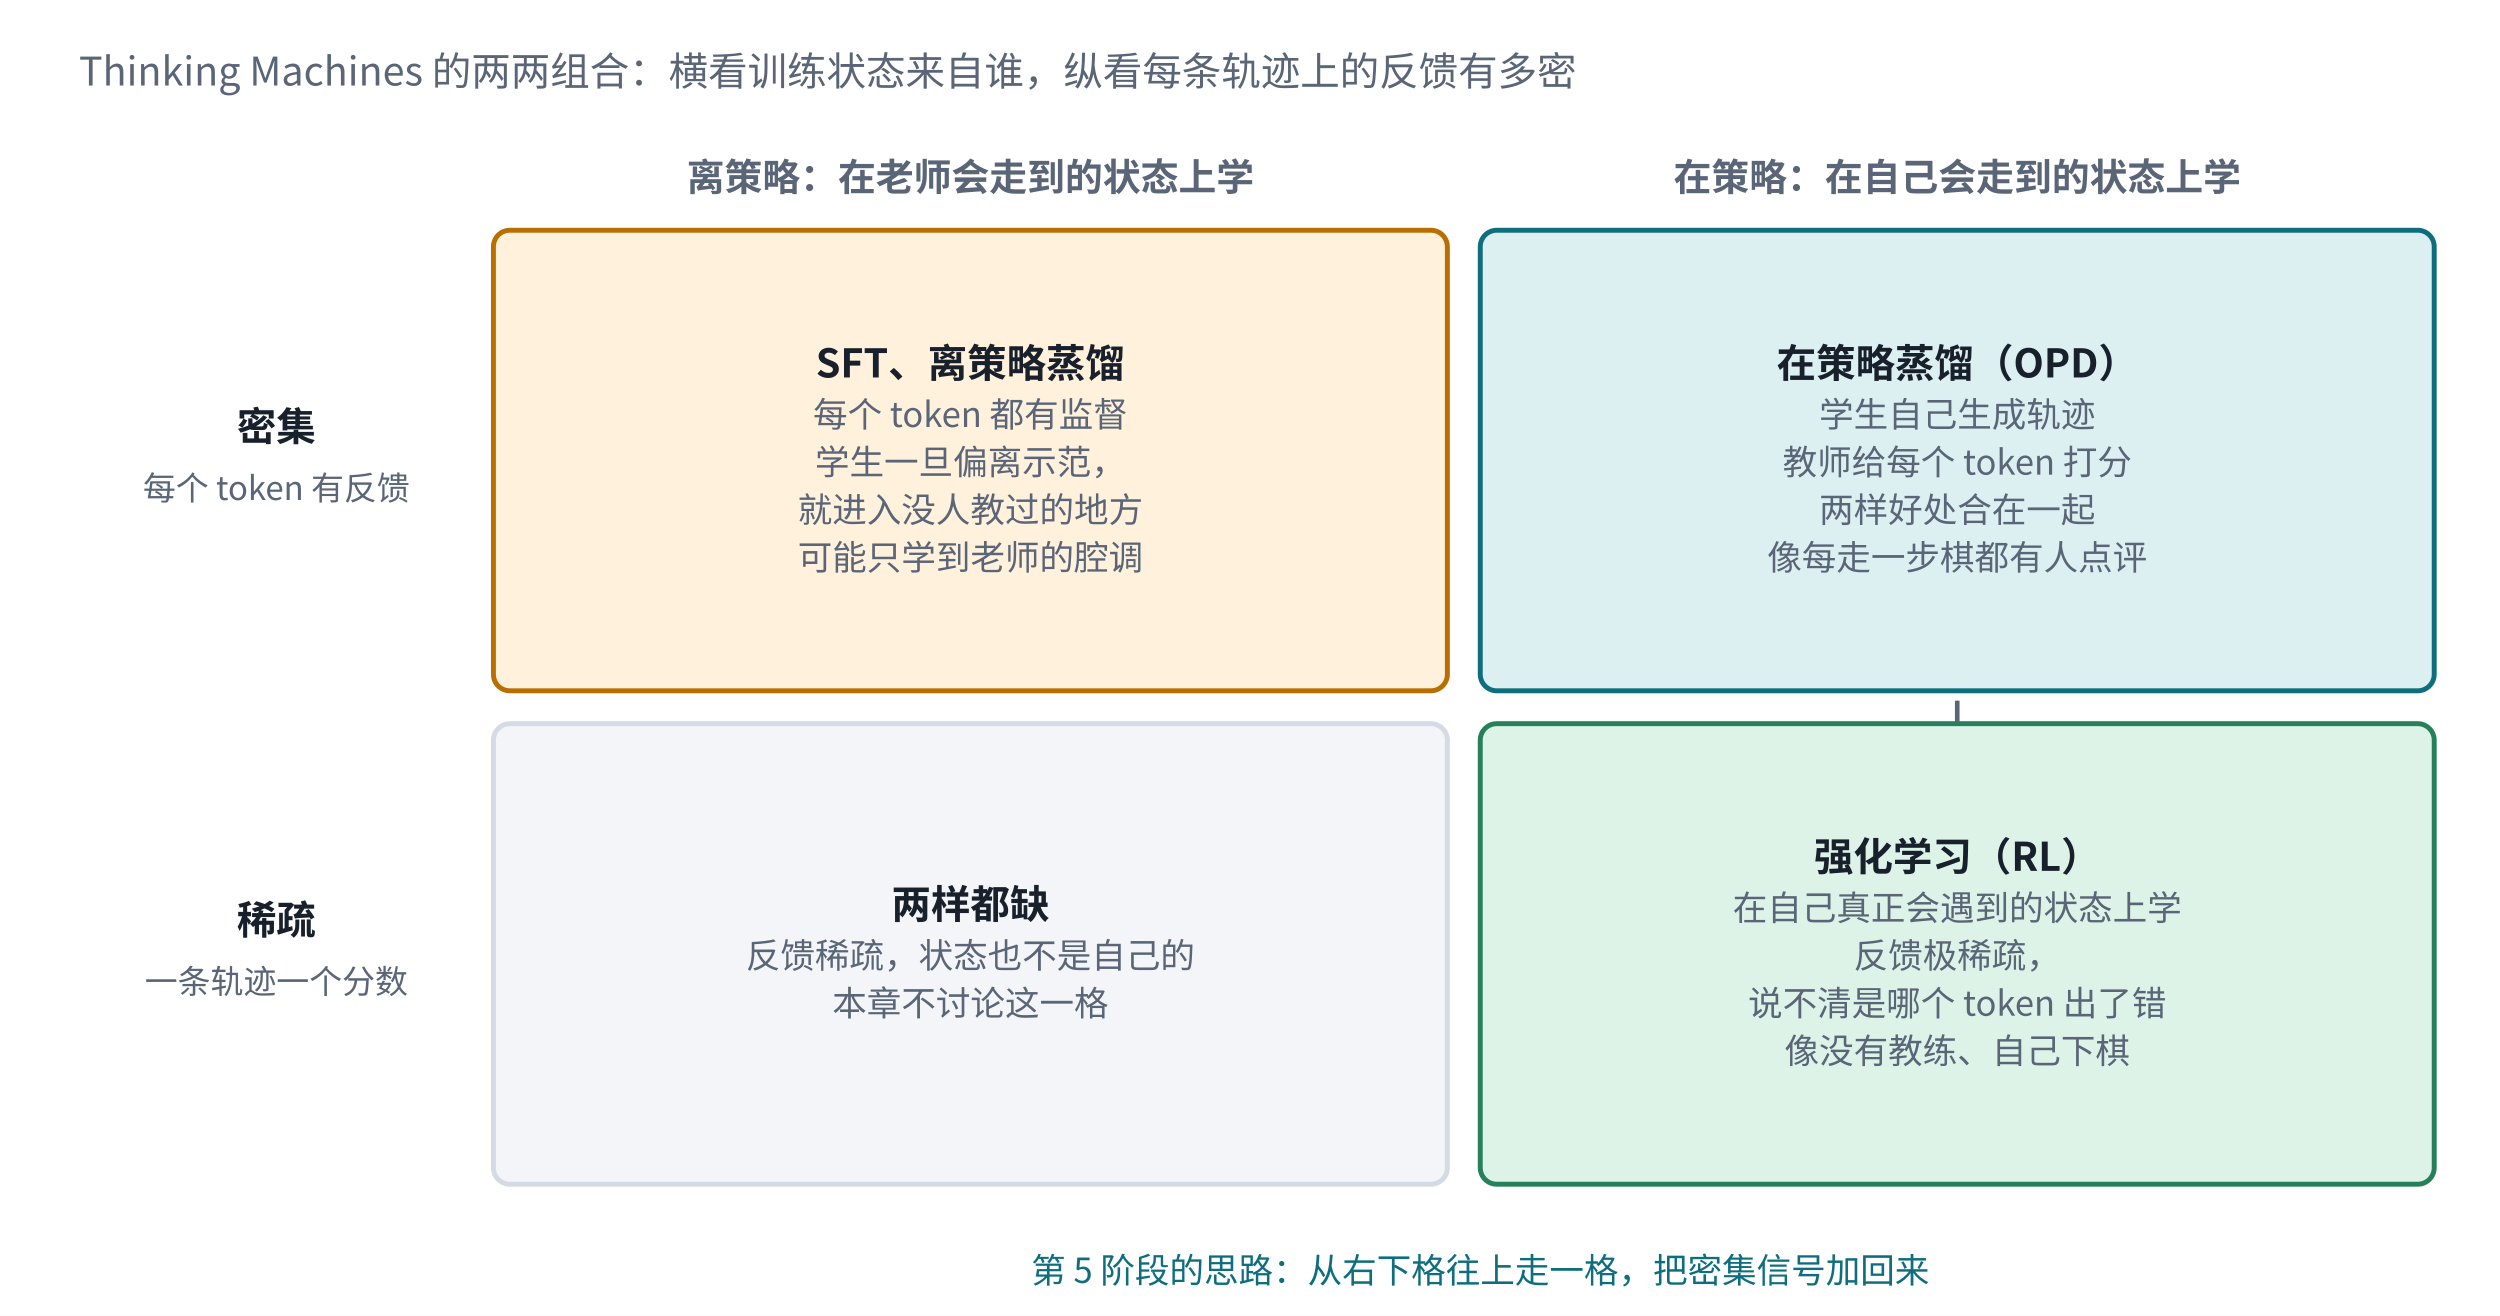
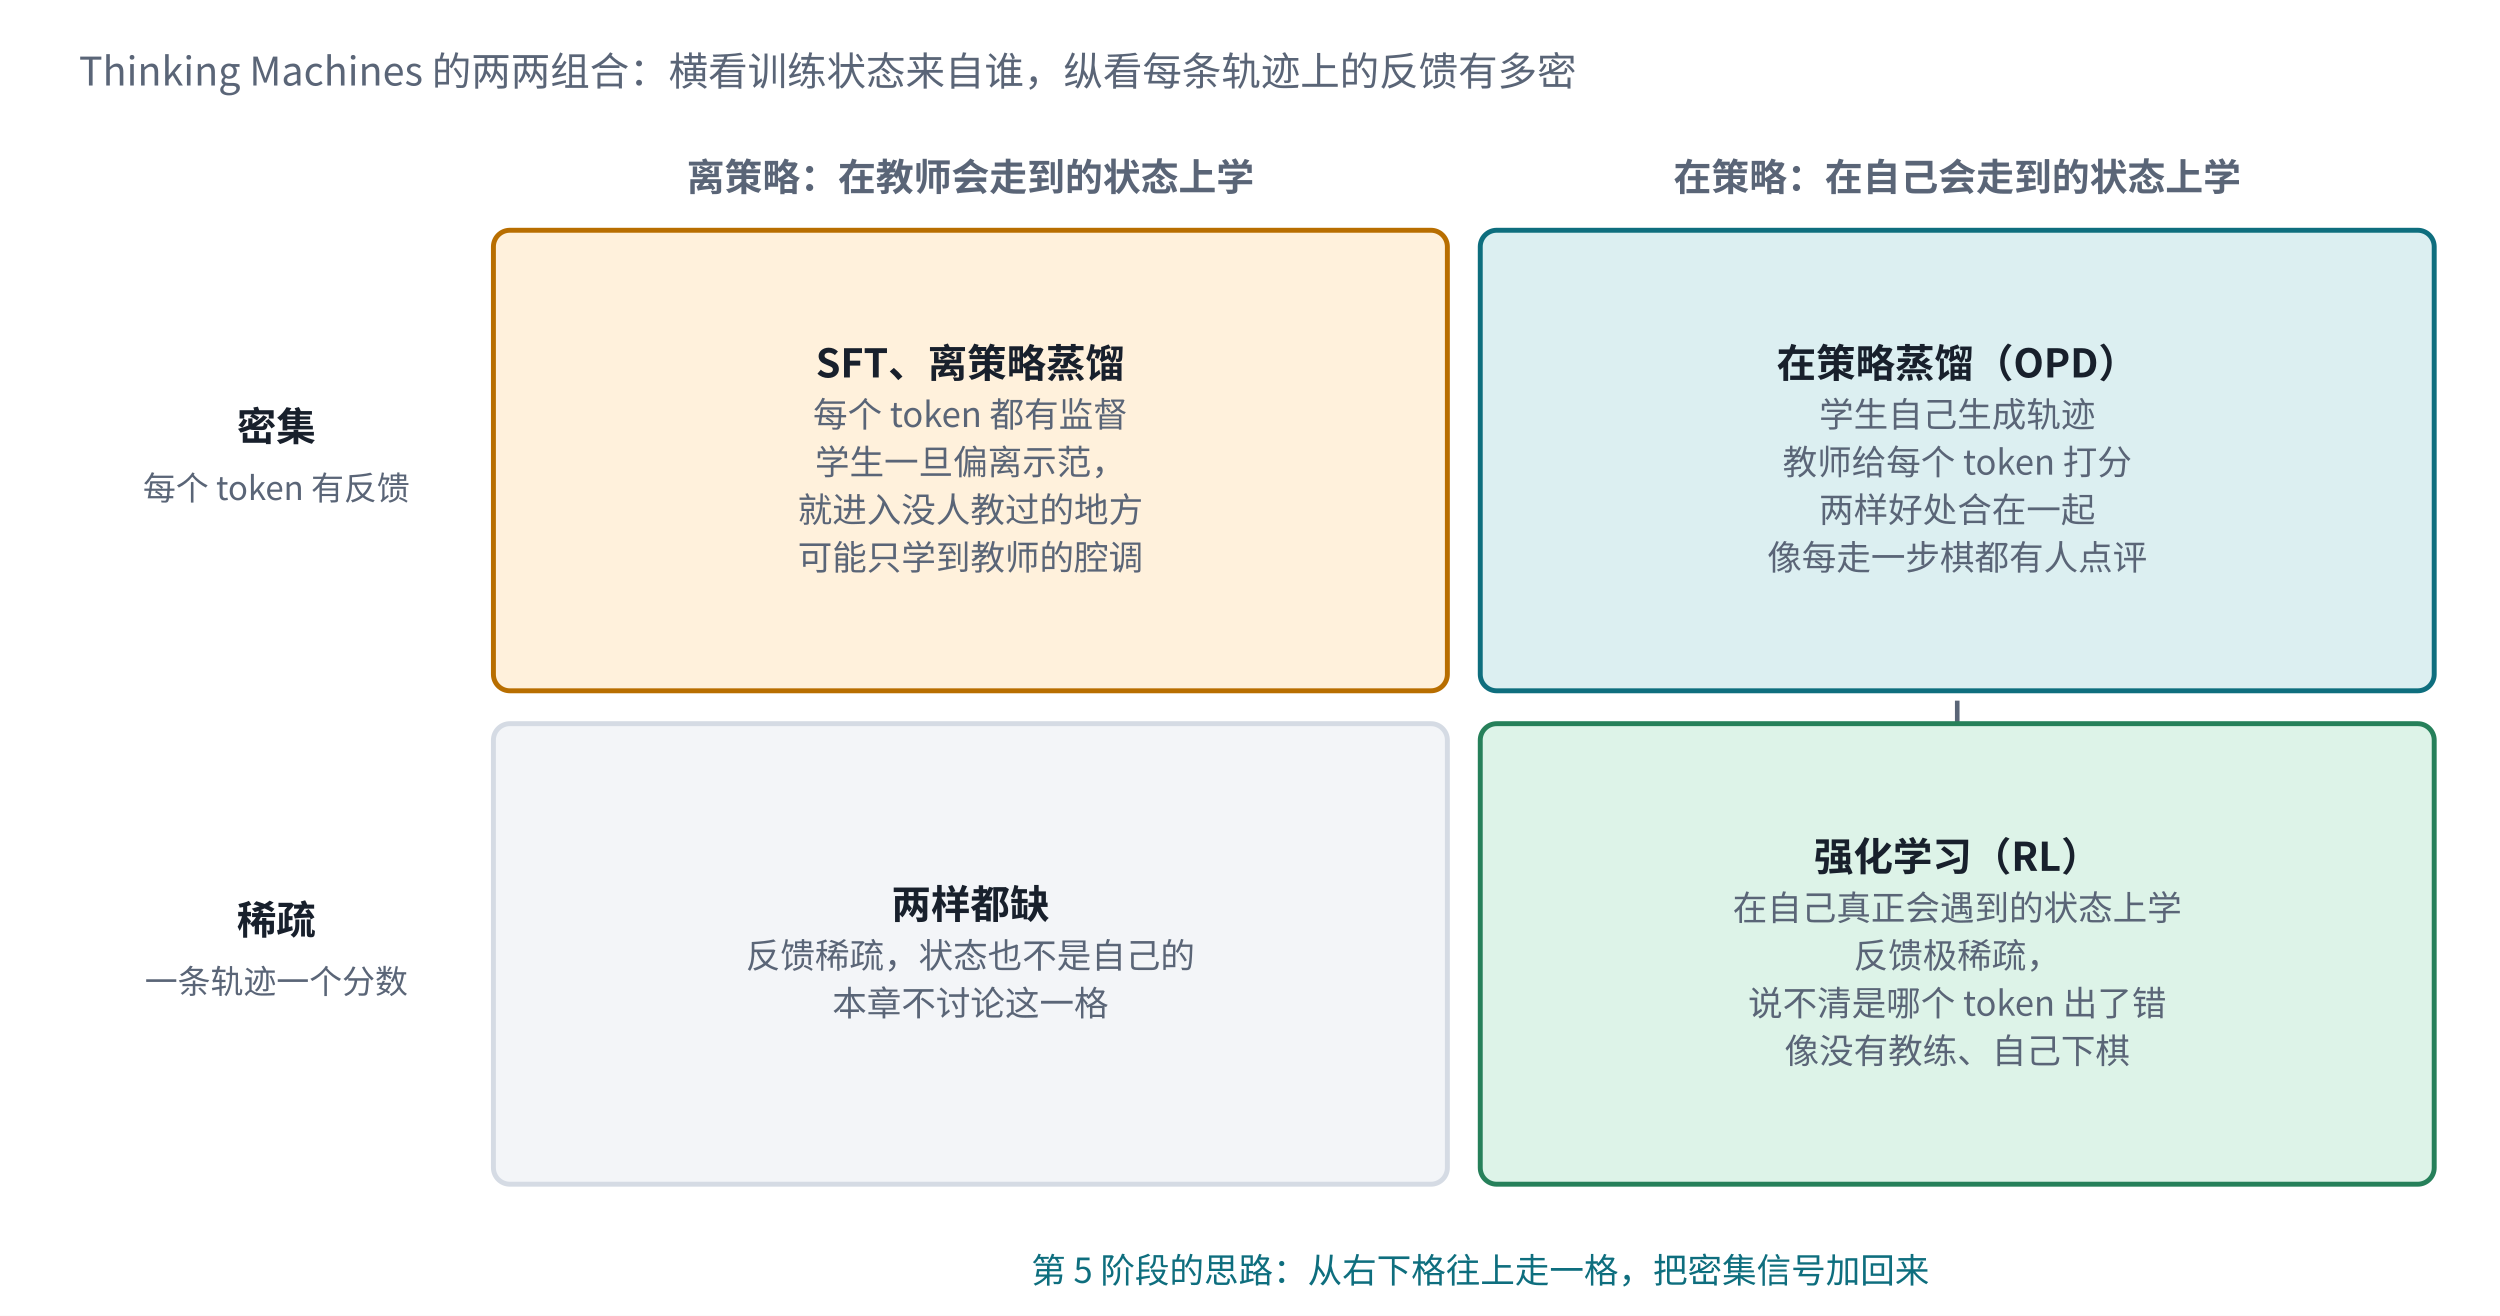
<svg xmlns="http://www.w3.org/2000/svg" viewBox="0 0 760 400" width="760" height="400" role="img" aria-label="两条轴上的三种后训练信号">
  <defs>
    <marker id="ah-signalgrid" viewBox="0 0 10 10" refX="9" refY="5" markerWidth="7" markerHeight="7" orient="auto-start-reverse">
      <path d="M0,0 L10,5 L0,10 z" fill="#5A6577" />
    </marker>
  </defs>
  <rect x="0" y="0" width="760" height="400" fill="#ffffff" />
  <path d="M595,220 L595,213" fill="none" stroke="#5A6577" stroke-width="1.4" />
  <rect x="150" y="70" width="290" height="140" rx="5" fill="#FFF1DC" stroke="#B86E00" stroke-width="1.5" />
  <rect x="450" y="70" width="290" height="140" rx="5" fill="#DCEFF1" stroke="#0E6E7E" stroke-width="1.5" />
  <rect x="150" y="220" width="290" height="140" rx="5" fill="#F3F5F8" stroke="#D5DBE4" stroke-width="1.5" />
  <rect x="450" y="220" width="290" height="140" rx="5" fill="#DDF3E8" stroke="#26805A" stroke-width="1.5" />
  <text x="24" y="26" text-anchor="start" font-size="12" font-weight="500" fill="#5A6577" font-family="PingFang SC, Noto Sans CJK SC, Microsoft YaHei, sans-serif">Thinking Machines 的两两组合：横看训练状态来自谁，纵看每条轨迹上的反馈有多密</text>
-   <text x="295" y="58" text-anchor="middle" font-size="11.5" font-weight="600" fill="#5A6577" font-family="PingFang SC, Noto Sans CJK SC, Microsoft YaHei, sans-serif">离策略：在老师会走到的状态上学</text>
+   <text x="295" y="58" text-anchor="middle" font-size="11.5" font-weight="600" fill="#5A6577" font-family="PingFang SC, Noto Sans CJK SC, Microsoft YaHei, sans-serif">离策略：在教师会走到的状态上学</text>
  <text x="595" y="58" text-anchor="middle" font-size="11.5" font-weight="600" fill="#5A6577" font-family="PingFang SC, Noto Sans CJK SC, Microsoft YaHei, sans-serif">在策略：在自己会走到的状态上学</text>
  <text x="84" y="134" text-anchor="middle" font-size="12" font-weight="700" fill="#18202C" font-family="PingFang SC, Noto Sans CJK SC, Microsoft YaHei, sans-serif">密集</text>
  <text x="84" y="152" text-anchor="middle" font-size="10" font-weight="400" fill="#5A6577" font-family="PingFang SC, Noto Sans CJK SC, Microsoft YaHei, sans-serif">每个 token 有反馈</text>
  <text x="84" y="284" text-anchor="middle" font-size="12" font-weight="700" fill="#18202C" font-family="PingFang SC, Noto Sans CJK SC, Microsoft YaHei, sans-serif">稀疏</text>
  <text x="84" y="302" text-anchor="middle" font-size="10" font-weight="400" fill="#5A6577" font-family="PingFang SC, Noto Sans CJK SC, Microsoft YaHei, sans-serif">一条轨迹一个分数</text>
  <text x="295" y="114.74" text-anchor="middle" font-size="12" font-weight="600" fill="#18202C" font-family="PingFang SC, Noto Sans CJK SC, Microsoft YaHei, sans-serif">SFT、离策略蒸馏</text>
  <text x="295" y="129.8" text-anchor="middle" font-size="10.5" font-weight="400" fill="#5A6577" font-family="PingFang SC, Noto Sans CJK SC, Microsoft YaHei, sans-serif">每个 token 都有监督</text>
  <text x="295" y="144.29" text-anchor="middle" font-size="10.5" font-weight="400" fill="#5A6577" font-family="PingFang SC, Noto Sans CJK SC, Microsoft YaHei, sans-serif">学生一旦偏离示范，</text>
  <text x="295" y="158.78" text-anchor="middle" font-size="10.5" font-weight="400" fill="#5A6577" font-family="PingFang SC, Noto Sans CJK SC, Microsoft YaHei, sans-serif">就进入没人教过的地方</text>
-   <text x="295" y="173.27" text-anchor="middle" font-size="10.5" font-weight="400" fill="#5A6577" font-family="PingFang SC, Noto Sans CJK SC, Microsoft YaHei, sans-serif">可能只学到老师的腔调</text>
+   <text x="295" y="173.27" text-anchor="middle" font-size="10.5" font-weight="400" fill="#5A6577" font-family="PingFang SC, Noto Sans CJK SC, Microsoft YaHei, sans-serif">可能只学到教师的腔调</text>
  <text x="595" y="114.74" text-anchor="middle" font-size="12" font-weight="600" fill="#18202C" font-family="PingFang SC, Noto Sans CJK SC, Microsoft YaHei, sans-serif">在策略蒸馏（OPD）</text>
  <text x="595" y="129.8" text-anchor="middle" font-size="10.5" font-weight="400" fill="#5A6577" font-family="PingFang SC, Noto Sans CJK SC, Microsoft YaHei, sans-serif">学生自己生成轨迹</text>
  <text x="595" y="144.29" text-anchor="middle" font-size="10.5" font-weight="400" fill="#5A6577" font-family="PingFang SC, Noto Sans CJK SC, Microsoft YaHei, sans-serif">教师给每个 token 打分</text>
  <text x="595" y="158.78" text-anchor="middle" font-size="10.5" font-weight="400" fill="#5A6577" font-family="PingFang SC, Noto Sans CJK SC, Microsoft YaHei, sans-serif">两样好处合在一起</text>
  <text x="595" y="173.27" text-anchor="middle" font-size="10.5" font-weight="400" fill="#5A6577" font-family="PingFang SC, Noto Sans CJK SC, Microsoft YaHei, sans-serif">像每走一步棋都有人点评</text>
  <text x="295" y="279.23" text-anchor="middle" font-size="12" font-weight="600" fill="#18202C" font-family="PingFang SC, Noto Sans CJK SC, Microsoft YaHei, sans-serif">两样都缺</text>
  <text x="295" y="294.29" text-anchor="middle" font-size="10.5" font-weight="400" fill="#5A6577" font-family="PingFang SC, Noto Sans CJK SC, Microsoft YaHei, sans-serif">反馈稀疏，状态也不是自己的</text>
  <text x="295" y="308.78" text-anchor="middle" font-size="10.5" font-weight="400" fill="#5A6577" font-family="PingFang SC, Noto Sans CJK SC, Microsoft YaHei, sans-serif">本章不讨论这一格</text>
  <text x="595" y="264.74" text-anchor="middle" font-size="12" font-weight="600" fill="#18202C" font-family="PingFang SC, Noto Sans CJK SC, Microsoft YaHei, sans-serif">强化学习（RL）</text>
  <text x="595" y="279.8" text-anchor="middle" font-size="10.5" font-weight="400" fill="#5A6577" font-family="PingFang SC, Noto Sans CJK SC, Microsoft YaHei, sans-serif">在自己真正会遇到的状态上学</text>
  <text x="595" y="294.29" text-anchor="middle" font-size="10.5" font-weight="400" fill="#5A6577" font-family="PingFang SC, Noto Sans CJK SC, Microsoft YaHei, sans-serif">反馈极稀疏，</text>
  <text x="595" y="308.78" text-anchor="middle" font-size="10.5" font-weight="400" fill="#5A6577" font-family="PingFang SC, Noto Sans CJK SC, Microsoft YaHei, sans-serif">说不清是哪个 token 出了错</text>
  <text x="595" y="323.27" text-anchor="middle" font-size="10.5" font-weight="400" fill="#5A6577" font-family="PingFang SC, Noto Sans CJK SC, Microsoft YaHei, sans-serif">像没有教练、自己下棋</text>
  <text x="450" y="390" text-anchor="middle" font-size="10.5" font-weight="500" fill="#0E6E7E" font-family="PingFang SC, Noto Sans CJK SC, Microsoft YaHei, sans-serif">第 5 阶段的思路：从右下格往上走一格，把密集信号加回来</text>
</svg>
